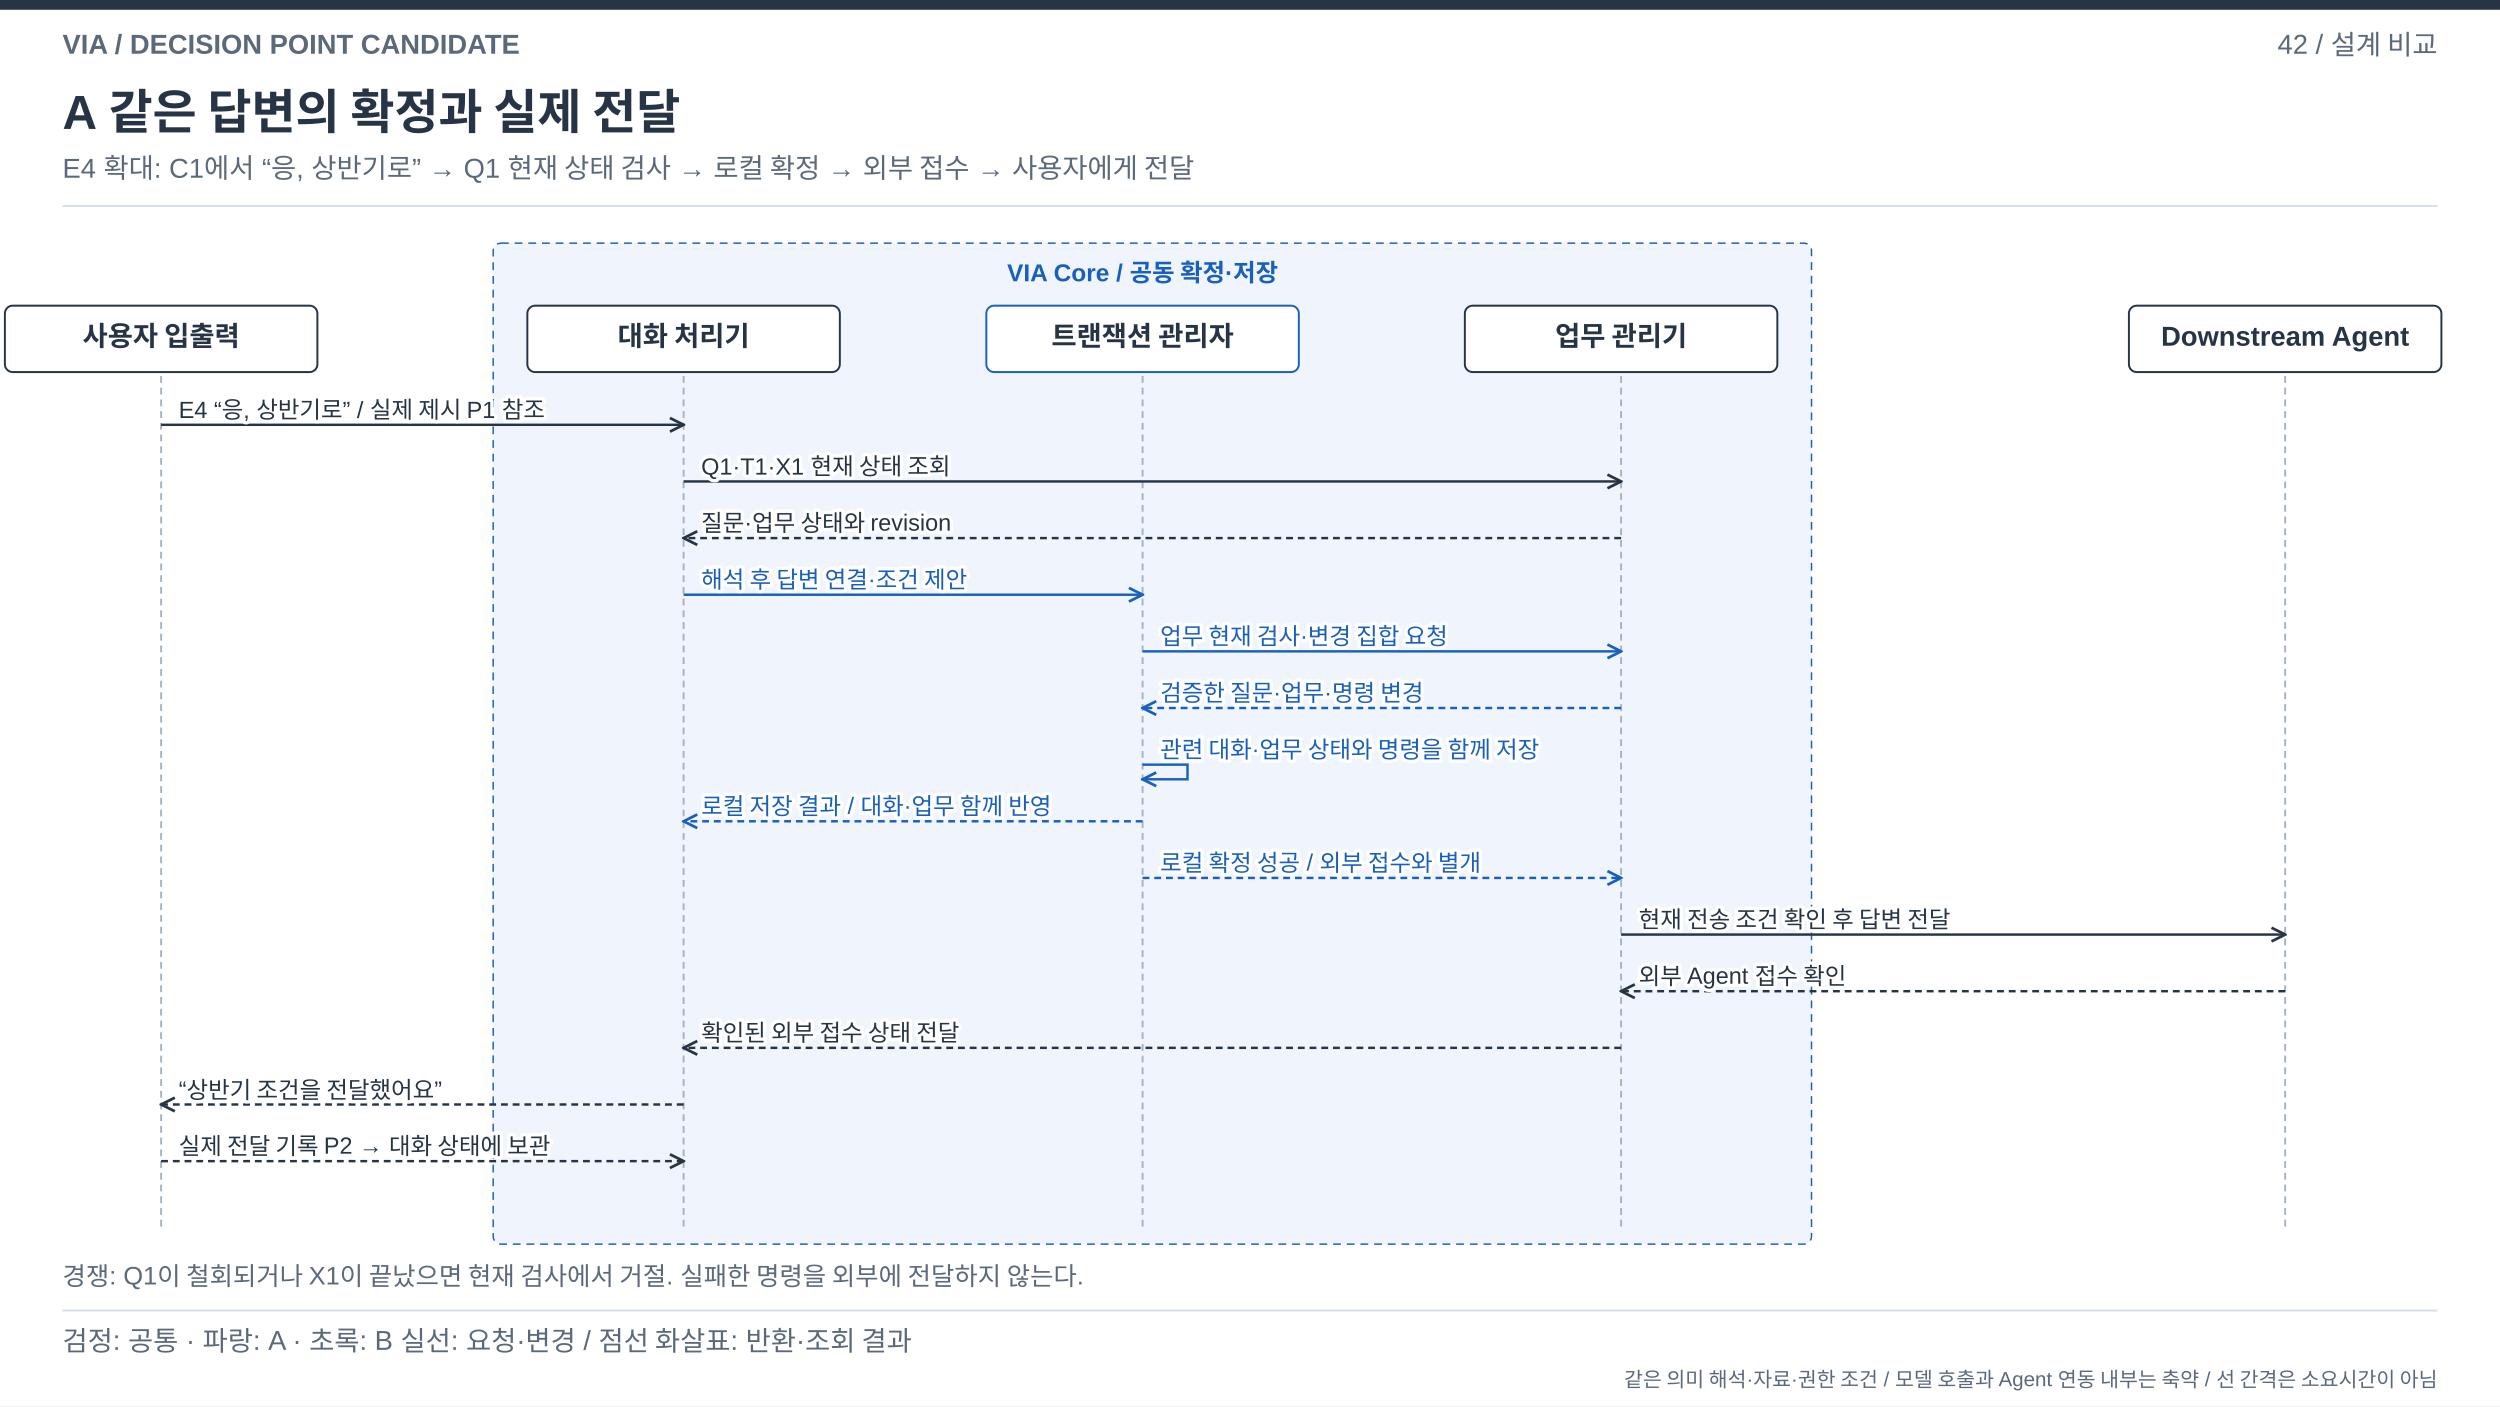
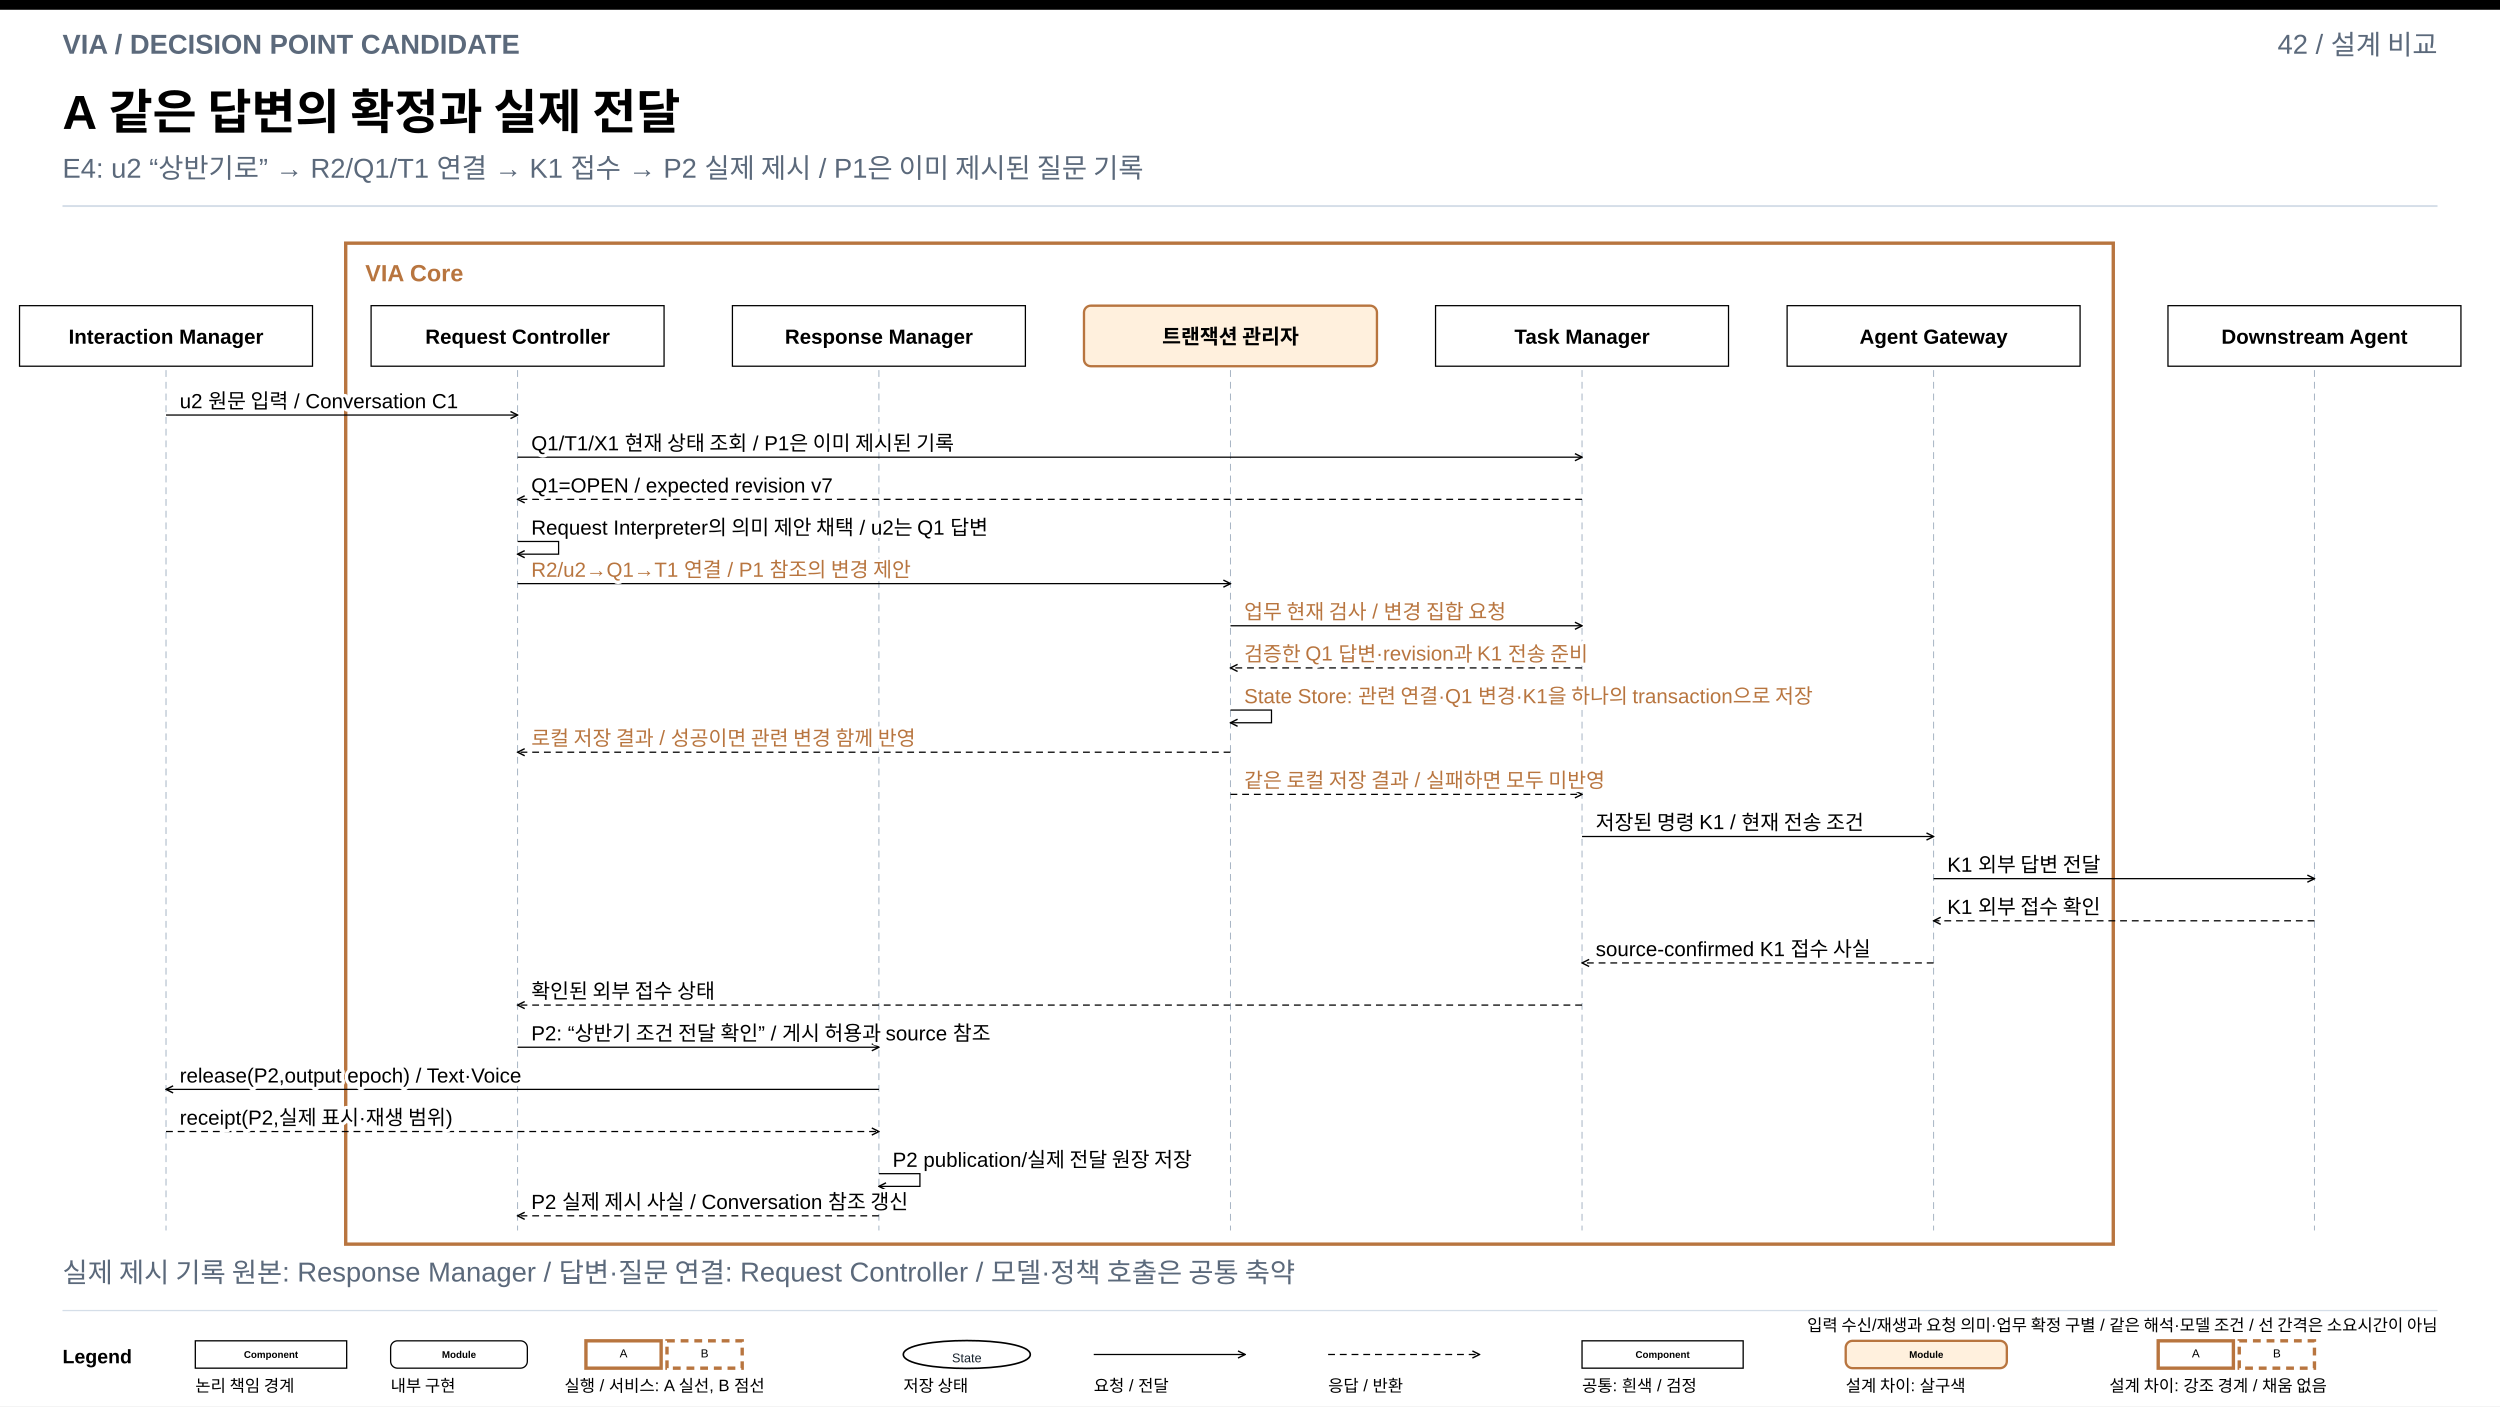
<svg xmlns="http://www.w3.org/2000/svg" width="2560" height="1440" viewBox="0 0 2560 1440" role="img" aria-labelledby="title">
  <defs>
-     <marker id="a263445" viewBox="0 0 10 10" refX="9" refY="5" markerWidth="7" markerHeight="7" orient="auto-start-reverse">
-       <path d="M1 1L9 5L1 9" fill="none" stroke="#263445" stroke-width="1.6" />
+     <marker id="a000000" viewBox="0 0 10 10" refX="9" refY="5" markerWidth="7" markerHeight="7" orient="auto-start-reverse">
+       <path d="M1 1L9 5L1 9" fill="none" stroke="#000000" stroke-width="1.6" />
    </marker>
    <marker id="a195FBD" viewBox="0 0 10 10" refX="9" refY="5" markerWidth="7" markerHeight="7" orient="auto-start-reverse">
      <path d="M1 1L9 5L1 9" fill="none" stroke="#195FBD" stroke-width="1.6" />
    </marker>
    <marker id="a087A53" viewBox="0 0 10 10" refX="9" refY="5" markerWidth="7" markerHeight="7" orient="auto-start-reverse">
      <path d="M1 1L9 5L1 9" fill="none" stroke="#087A53" stroke-width="1.6" />
    </marker>
  </defs>
  <rect width="2560" height="1440" fill="white" />
  <g font-family="Arial, Apple SD Gothic Neo, Malgun Gothic, sans-serif">
-     <rect id="e1" x="0" y="0" width="2560" height="10" rx="0" fill="#263445" stroke="none" stroke-width="1.5" />
-     <rect id="e7" x="505" y="249" width="1350" height="1025" rx="8" fill="#F0F5FD" stroke="#195FBD" stroke-width="1.5" stroke-dasharray="8 6" />
-     <rect id="e9" x="5" y="313" width="320" height="68" rx="8" fill="white" stroke="#263445" stroke-width="2" />
-     <rect id="e12" x="540" y="313" width="320" height="68" rx="8" fill="white" stroke="#263445" stroke-width="2" />
-     <rect id="e15" x="1010" y="313" width="320" height="68" rx="8" fill="white" stroke="#195FBD" stroke-width="2" />
-     <rect id="e18" x="1500" y="313" width="320" height="68" rx="8" fill="white" stroke="#263445" stroke-width="2" />
-     <rect id="e21" x="2180" y="313" width="320" height="68" rx="8" fill="white" stroke="#263445" stroke-width="2" />
+     <rect id="e1" x="0" y="0" width="2560" height="10" rx="0" fill="#000000" stroke="none" stroke-width="1.5" />
+     <rect id="e7" x="354" y="249" width="1810" height="1025" rx="0" fill="white" stroke="#B8753F" stroke-width="3.467" />
+     <rect id="e9" x="20" y="313" width="300" height="62" rx="0" fill="white" stroke="#000000" stroke-width="1.3" />
+     <rect id="e12" x="380" y="313" width="300" height="62" rx="0" fill="white" stroke="#000000" stroke-width="1.3" />
+     <rect id="e15" x="750" y="313" width="300" height="62" rx="0" fill="white" stroke="#000000" stroke-width="1.3" />
+     <rect id="e18" x="1110" y="313" width="300" height="62" rx="7" fill="#FFF0DD" stroke="#B8753F" stroke-width="2.4" />
+     <rect id="e21" x="1470" y="313" width="300" height="62" rx="0" fill="white" stroke="#000000" stroke-width="1.3" />
+     <rect id="e24" x="1830" y="313" width="300" height="62" rx="0" fill="white" stroke="#000000" stroke-width="1.3" />
+     <rect id="e27" x="2220" y="313" width="300" height="62" rx="0" fill="white" stroke="#000000" stroke-width="1.3" />
+     <rect id="e74" x="200" y="1373" width="155" height="28" rx="0" fill="white" stroke="#000000" stroke-width="1.333" />
+     <rect id="e77" x="400" y="1373" width="140" height="28" rx="7" fill="white" stroke="#000000" stroke-width="1.333" />
+     <rect id="e83" x="1620" y="1373" width="165" height="28" rx="0" fill="white" stroke="#000000" stroke-width="1.333" />
+     <rect id="e86" x="1890" y="1373" width="165" height="28" rx="7" fill="#FFF0DD" stroke="#B8753F" stroke-width="2.4" />
+     <rect id="e89" x="600" y="1373" width="77.0" height="28" rx="0" fill="white" stroke="#B8753F" stroke-width="3.467" />
+     <rect id="e91" x="683.0" y="1373" width="77.0" height="28" rx="0" fill="white" stroke="#B8753F" stroke-width="3.467" stroke-dasharray="8 6" />
+     <rect id="e98" x="2210" y="1373" width="77.0" height="28" rx="0" fill="white" stroke="#B8753F" stroke-width="3.467" />
+     <rect id="e100" x="2293.0" y="1373" width="77.0" height="28" rx="0" fill="white" stroke="#B8753F" stroke-width="3.467" stroke-dasharray="8 6" />
    <polyline id="e6" points="64,211 2496,211" fill="none" stroke="#D5DEE8" stroke-width="2" />
-     <polyline id="e11" points="165,385 165,1260" fill="none" stroke="#A5B3C3" stroke-width="2" stroke-dasharray="7 5" />
-     <polyline id="e14" points="700,385 700,1260" fill="none" stroke="#A5B3C3" stroke-width="2" stroke-dasharray="7 5" />
-     <polyline id="e17" points="1170,385 1170,1260" fill="none" stroke="#A5B3C3" stroke-width="2" stroke-dasharray="7 5" />
-     <polyline id="e20" points="1660,385 1660,1260" fill="none" stroke="#A5B3C3" stroke-width="2" stroke-dasharray="7 5" />
-     <polyline id="e23" points="2340,385 2340,1260" fill="none" stroke="#A5B3C3" stroke-width="2" stroke-dasharray="7 5" />
-     <polyline id="e24" points="165,435 700,435" fill="none" stroke="#263445" stroke-width="2.5" marker-end="url(#a263445)" />
-     <polyline id="e26" points="700,493 1660,493" fill="none" stroke="#263445" stroke-width="2.5" marker-end="url(#a263445)" />
-     <polyline id="e28" points="1660,551 700,551" fill="none" stroke="#263445" stroke-width="2.5" stroke-dasharray="7 5" marker-end="url(#a263445)" />
-     <polyline id="e30" points="700,609 1170,609" fill="none" stroke="#195FBD" stroke-width="2.5" marker-end="url(#a195FBD)" />
-     <polyline id="e32" points="1170,667 1660,667" fill="none" stroke="#195FBD" stroke-width="2.5" marker-end="url(#a195FBD)" />
-     <polyline id="e34" points="1660,725 1170,725" fill="none" stroke="#195FBD" stroke-width="2.5" stroke-dasharray="7 5" marker-end="url(#a195FBD)" />
-     <polyline id="e36" points="1170,783 1216,783 1216,798 1170,798" fill="none" stroke="#195FBD" stroke-width="2.5" marker-end="url(#a195FBD)" />
-     <polyline id="e38" points="1170,841 700,841" fill="none" stroke="#195FBD" stroke-width="2.5" stroke-dasharray="7 5" marker-end="url(#a195FBD)" />
-     <polyline id="e40" points="1170,899 1660,899" fill="none" stroke="#195FBD" stroke-width="2.5" stroke-dasharray="7 5" marker-end="url(#a195FBD)" />
-     <polyline id="e42" points="1660,957 2340,957" fill="none" stroke="#263445" stroke-width="2.5" marker-end="url(#a263445)" />
-     <polyline id="e44" points="2340,1015 1660,1015" fill="none" stroke="#263445" stroke-width="2.5" stroke-dasharray="7 5" marker-end="url(#a263445)" />
-     <polyline id="e46" points="1660,1073 700,1073" fill="none" stroke="#263445" stroke-width="2.5" stroke-dasharray="7 5" marker-end="url(#a263445)" />
-     <polyline id="e48" points="700,1131 165,1131" fill="none" stroke="#263445" stroke-width="2.5" stroke-dasharray="7 5" marker-end="url(#a263445)" />
-     <polyline id="e50" points="165,1189 700,1189" fill="none" stroke="#263445" stroke-width="2.5" stroke-dasharray="7 5" marker-end="url(#a263445)" />
-     <polyline id="e53" points="64,1342 2496,1342" fill="none" stroke="#D5DEE8" stroke-width="2" />
+     <polyline id="e11" points="170,379 170,1260" fill="none" stroke="#A5B3C3" stroke-width="1" stroke-dasharray="7 5" />
+     <polyline id="e14" points="530,379 530,1260" fill="none" stroke="#A5B3C3" stroke-width="1" stroke-dasharray="7 5" />
+     <polyline id="e17" points="900,379 900,1260" fill="none" stroke="#A5B3C3" stroke-width="1" stroke-dasharray="7 5" />
+     <polyline id="e20" points="1260,379 1260,1260" fill="none" stroke="#A5B3C3" stroke-width="1" stroke-dasharray="7 5" />
+     <polyline id="e23" points="1620,379 1620,1260" fill="none" stroke="#A5B3C3" stroke-width="1" stroke-dasharray="7 5" />
+     <polyline id="e26" points="1980,379 1980,1260" fill="none" stroke="#A5B3C3" stroke-width="1" stroke-dasharray="7 5" />
+     <polyline id="e29" points="2370,379 2370,1260" fill="none" stroke="#A5B3C3" stroke-width="1" stroke-dasharray="7 5" />
+     <polyline id="e30" points="170,425.0 530,425.0" fill="none" stroke="#000000" stroke-width="1.3" marker-end="url(#a000000)" />
+     <polyline id="e32" points="530,468.158 1620,468.158" fill="none" stroke="#000000" stroke-width="1.3" marker-end="url(#a000000)" />
+     <polyline id="e34" points="1620,511.316 530,511.316" fill="none" stroke="#000000" stroke-width="1.3" stroke-dasharray="7 5" marker-end="url(#a000000)" />
+     <polyline id="e36" points="530,554.474 572,554.474 572,567.474 530,567.474" fill="none" stroke="#000000" stroke-width="1.3" marker-end="url(#a000000)" />
+     <polyline id="e38" points="530,597.632 1260,597.632" fill="none" stroke="#000000" stroke-width="1.3" marker-end="url(#a000000)" />
+     <polyline id="e40" points="1260,640.789 1620,640.789" fill="none" stroke="#000000" stroke-width="1.3" marker-end="url(#a000000)" />
+     <polyline id="e42" points="1620,683.947 1260,683.947" fill="none" stroke="#000000" stroke-width="1.3" stroke-dasharray="7 5" marker-end="url(#a000000)" />
+     <polyline id="e44" points="1260,727.105 1302,727.105 1302,740.105 1260,740.105" fill="none" stroke="#000000" stroke-width="1.3" marker-end="url(#a000000)" />
+     <polyline id="e46" points="1260,770.263 530,770.263" fill="none" stroke="#000000" stroke-width="1.3" stroke-dasharray="7 5" marker-end="url(#a000000)" />
+     <polyline id="e48" points="1260,813.421 1620,813.421" fill="none" stroke="#000000" stroke-width="1.3" stroke-dasharray="7 5" marker-end="url(#a000000)" />
+     <polyline id="e50" points="1620,856.579 1980,856.579" fill="none" stroke="#000000" stroke-width="1.3" marker-end="url(#a000000)" />
+     <polyline id="e52" points="1980,899.737 2370,899.737" fill="none" stroke="#000000" stroke-width="1.3" marker-end="url(#a000000)" />
+     <polyline id="e54" points="2370,942.895 1980,942.895" fill="none" stroke="#000000" stroke-width="1.3" stroke-dasharray="7 5" marker-end="url(#a000000)" />
+     <polyline id="e56" points="1980,986.053 1620,986.053" fill="none" stroke="#000000" stroke-width="1.3" stroke-dasharray="7 5" marker-end="url(#a000000)" />
+     <polyline id="e58" points="1620,1029.211 530,1029.211" fill="none" stroke="#000000" stroke-width="1.3" stroke-dasharray="7 5" marker-end="url(#a000000)" />
+     <polyline id="e60" points="530,1072.368 900,1072.368" fill="none" stroke="#000000" stroke-width="1.3" marker-end="url(#a000000)" />
+     <polyline id="e62" points="900,1115.526 170,1115.526" fill="none" stroke="#000000" stroke-width="1.3" marker-end="url(#a000000)" />
+     <polyline id="e64" points="170,1158.684 900,1158.684" fill="none" stroke="#000000" stroke-width="1.3" stroke-dasharray="7 5" marker-end="url(#a000000)" />
+     <polyline id="e66" points="900,1201.842 942,1201.842 942,1214.842 900,1214.842" fill="none" stroke="#000000" stroke-width="1.3" marker-end="url(#a000000)" />
+     <polyline id="e68" points="900,1245.0 530,1245.0" fill="none" stroke="#000000" stroke-width="1.3" stroke-dasharray="7 5" marker-end="url(#a000000)" />
+     <polyline id="e71" points="64,1342 2496,1342" fill="none" stroke="#D5DEE8" stroke-width="1.3" />
+     <polyline id="e94" points="1120,1387 1275,1387" fill="none" stroke="#000000" stroke-width="1.3" marker-end="url(#a000000)" />
+     <polyline id="e96" points="1360,1387 1515,1387" fill="none" stroke="#000000" stroke-width="1.3" stroke-dasharray="7 5" marker-end="url(#a000000)" />
+     <g id="e80" data-node="true" data-x="925" data-y="1373" data-w="130" data-h="28">
+       <path d="M925 1387C925 1368 1055 1368 1055 1387V1387C1055 1406 925 1406 925 1387Z M925 1387C925 1406 1055 1406 1055 1387" fill="white" stroke="#000000" stroke-width="1.7" />
+     </g>
    <g id="e2">
      <text x="64" y="55.0" text-anchor="start" font-size="28" font-weight="700" fill="#5B697B">VIA / DECISION POINT CANDIDATE</text>
    </g>
    <g id="e3">
      <text x="2496" y="55.0" text-anchor="end" font-size="28" font-weight="400" fill="#5B697B">42  /  설계 비교</text>
    </g>
    <g id="e4">
-       <text x="64" y="132.0" text-anchor="start" font-size="49" font-weight="700" fill="#263445">A  같은 답변의 확정과 실제 전달</text>
+       <text x="64" y="132.0" text-anchor="start" font-size="49" font-weight="700" fill="#000000">A 같은 답변의 확정과 실제 전달</text>
    </g>
    <g id="e5">
-       <text x="64" y="182.0" text-anchor="start" font-size="28" font-weight="400" fill="#5B697B">E4 확대: C1에서 “응, 상반기로” → Q1 현재 상태 검사 → 로컬 확정 → 외부 접수 → 사용자에게 전달</text>
+       <text x="64" y="182.0" text-anchor="start" font-size="28" font-weight="400" fill="#5B697B">E4: u2 “상반기로” → R2/Q1/T1 연결 → K1 접수 → P2 실제 제시 / P1은 이미 제시된 질문 기록</text>
    </g>
    <g id="e8">
-       <text x="1170" y="288.0" text-anchor="middle" font-size="25" font-weight="700" fill="#195FBD">VIA Core / 공동 확정·저장</text>
+       <text x="374" y="288.0" text-anchor="start" font-size="24" font-weight="700" fill="#B8753F">VIA Core</text>
    </g>
    <g id="e10">
-       <text x="165" y="354.0" text-anchor="middle" font-size="28" font-weight="700" fill="#263445">사용자 입출력</text>
+       <text x="170" y="352.0" text-anchor="middle" font-size="21" font-weight="700" fill="#000000">Interaction Manager</text>
    </g>
    <g id="e13">
-       <text x="700" y="354.0" text-anchor="middle" font-size="28" font-weight="700" fill="#263445">대화 처리기</text>
+       <text x="530" y="352.0" text-anchor="middle" font-size="21" font-weight="700" fill="#000000">Request Controller</text>
    </g>
    <g id="e16">
-       <text x="1170" y="354.0" text-anchor="middle" font-size="28" font-weight="700" fill="#263445">트랜잭션 관리자</text>
+       <text x="900" y="352.0" text-anchor="middle" font-size="21" font-weight="700" fill="#000000">Response Manager</text>
    </g>
    <g id="e19">
-       <text x="1660" y="354.0" text-anchor="middle" font-size="28" font-weight="700" fill="#263445">업무 관리기</text>
+       <text x="1260" y="352.0" text-anchor="middle" font-size="21" font-weight="700" fill="#000000">트랜잭션 관리자</text>
    </g>
    <g id="e22">
-       <text x="2340" y="354.0" text-anchor="middle" font-size="28" font-weight="700" fill="#263445">Downstream Agent</text>
-     </g>
-     <g id="e25" paint-order="stroke" stroke="white" stroke-width="7" stroke-linejoin="round">
-       <text x="183" y="428.0" text-anchor="start" font-size="24" font-weight="400" fill="#263445">E4  “응, 상반기로” / 실제 제시 P1 참조</text>
-     </g>
-     <g id="e27" paint-order="stroke" stroke="white" stroke-width="7" stroke-linejoin="round">
-       <text x="718" y="486.0" text-anchor="start" font-size="24" font-weight="400" fill="#263445">Q1·T1·X1 현재 상태 조회</text>
-     </g>
-     <g id="e29" paint-order="stroke" stroke="white" stroke-width="7" stroke-linejoin="round">
-       <text x="718" y="544.0" text-anchor="start" font-size="24" font-weight="400" fill="#263445">질문·업무 상태와 revision</text>
+       <text x="1620" y="352.0" text-anchor="middle" font-size="21" font-weight="700" fill="#000000">Task Manager</text>
+     </g>
+     <g id="e25">
+       <text x="1980" y="352.0" text-anchor="middle" font-size="21" font-weight="700" fill="#000000">Agent Gateway</text>
+     </g>
+     <g id="e28">
+       <text x="2370" y="352.0" text-anchor="middle" font-size="21" font-weight="700" fill="#000000">Downstream Agent</text>
    </g>
    <g id="e31" paint-order="stroke" stroke="white" stroke-width="7" stroke-linejoin="round">
-       <text x="718" y="602.0" text-anchor="start" font-size="24" font-weight="400" fill="#195FBD">해석 후 답변 연결·조건 제안</text>
+       <text x="184" y="418.0" text-anchor="start" font-size="21" font-weight="400" fill="#000000">u2 원문 입력 / Conversation C1</text>
    </g>
    <g id="e33" paint-order="stroke" stroke="white" stroke-width="7" stroke-linejoin="round">
-       <text x="1188" y="660.0" text-anchor="start" font-size="24" font-weight="400" fill="#195FBD">업무 현재 검사·변경 집합 요청</text>
+       <text x="544" y="461.158" text-anchor="start" font-size="21" font-weight="400" fill="#000000">Q1/T1/X1 현재 상태 조회 / P1은 이미 제시된 기록</text>
    </g>
    <g id="e35" paint-order="stroke" stroke="white" stroke-width="7" stroke-linejoin="round">
-       <text x="1188" y="718.0" text-anchor="start" font-size="24" font-weight="400" fill="#195FBD">검증한 질문·업무·명령 변경</text>
+       <text x="544" y="504.316" text-anchor="start" font-size="21" font-weight="400" fill="#000000">Q1=OPEN / expected revision v7</text>
    </g>
    <g id="e37" paint-order="stroke" stroke="white" stroke-width="7" stroke-linejoin="round">
-       <text x="1188" y="776.0" text-anchor="start" font-size="24" font-weight="400" fill="#195FBD">관련 대화·업무 상태와 명령을 함께 저장</text>
+       <text x="544" y="547.474" text-anchor="start" font-size="21" font-weight="400" fill="#000000">Request Interpreter의 의미 제안 채택 / u2는 Q1 답변</text>
    </g>
    <g id="e39" paint-order="stroke" stroke="white" stroke-width="7" stroke-linejoin="round">
-       <text x="718" y="834.0" text-anchor="start" font-size="24" font-weight="400" fill="#195FBD">로컬 저장 결과 / 대화·업무 함께 반영</text>
+       <text x="544" y="590.632" text-anchor="start" font-size="21" font-weight="400" fill="#B8753F">R2/u2→Q1→T1 연결 / P1 참조의 변경 제안</text>
    </g>
    <g id="e41" paint-order="stroke" stroke="white" stroke-width="7" stroke-linejoin="round">
-       <text x="1188" y="892.0" text-anchor="start" font-size="24" font-weight="400" fill="#195FBD">로컬 확정 성공 / 외부 접수와 별개</text>
+       <text x="1274" y="633.789" text-anchor="start" font-size="21" font-weight="400" fill="#B8753F">업무 현재 검사 / 변경 집합 요청</text>
    </g>
    <g id="e43" paint-order="stroke" stroke="white" stroke-width="7" stroke-linejoin="round">
-       <text x="1678" y="950.0" text-anchor="start" font-size="24" font-weight="400" fill="#263445">현재 전송 조건 확인 후 답변 전달</text>
+       <text x="1274" y="676.947" text-anchor="start" font-size="21" font-weight="400" fill="#B8753F">검증한 Q1 답변·revision과 K1 전송 준비</text>
    </g>
    <g id="e45" paint-order="stroke" stroke="white" stroke-width="7" stroke-linejoin="round">
-       <text x="1678" y="1008.0" text-anchor="start" font-size="24" font-weight="400" fill="#263445">외부 Agent 접수 확인</text>
+       <text x="1274" y="720.105" text-anchor="start" font-size="21" font-weight="400" fill="#B8753F">State Store: 관련 연결·Q1 변경·K1을 하나의 transaction으로 저장</text>
    </g>
    <g id="e47" paint-order="stroke" stroke="white" stroke-width="7" stroke-linejoin="round">
-       <text x="718" y="1066.0" text-anchor="start" font-size="24" font-weight="400" fill="#263445">확인된 외부 접수 상태 전달</text>
+       <text x="544" y="763.263" text-anchor="start" font-size="21" font-weight="400" fill="#B8753F">로컬 저장 결과 / 성공이면 관련 변경 함께 반영</text>
    </g>
    <g id="e49" paint-order="stroke" stroke="white" stroke-width="7" stroke-linejoin="round">
-       <text x="183" y="1124.0" text-anchor="start" font-size="24" font-weight="400" fill="#263445">“상반기 조건을 전달했어요”</text>
+       <text x="1274" y="806.421" text-anchor="start" font-size="21" font-weight="400" fill="#B8753F">같은 로컬 저장 결과 / 실패하면 모두 미반영</text>
    </g>
    <g id="e51" paint-order="stroke" stroke="white" stroke-width="7" stroke-linejoin="round">
-       <text x="183" y="1182.0" text-anchor="start" font-size="24" font-weight="400" fill="#263445">실제 전달 기록 P2 → 대화 상태에 보관</text>
-     </g>
-     <g id="e52">
-       <text x="64" y="1316.0" text-anchor="start" font-size="26" font-weight="400" fill="#5B697B">경쟁: Q1이 철회되거나 X1이 끝났으면 현재 검사에서 거절. 실패한 명령을 외부에 전달하지 않는다.</text>
-     </g>
-     <g id="e54">
-       <text x="64" y="1383.0" text-anchor="start" font-size="28" font-weight="400" fill="#5B697B">검정: 공통  ·  파랑: A  ·  초록: B     실선: 요청·변경  /  점선 화살표: 반환·조회 결과</text>
-     </g>
-     <g id="e55">
-       <text x="2496" y="1420.0" text-anchor="end" font-size="21" font-weight="400" fill="#5B697B">같은 의미 해석·자료·권한 조건 / 모델 호출과 Agent 연동 내부는 축약 / 선 간격은 소요시간이 아님</text>
+       <text x="1634" y="849.579" text-anchor="start" font-size="21" font-weight="400" fill="#000000">저장된 명령 K1 / 현재 전송 조건</text>
+     </g>
+     <g id="e53" paint-order="stroke" stroke="white" stroke-width="7" stroke-linejoin="round">
+       <text x="1994" y="892.737" text-anchor="start" font-size="21" font-weight="400" fill="#000000">K1 외부 답변 전달</text>
+     </g>
+     <g id="e55" paint-order="stroke" stroke="white" stroke-width="7" stroke-linejoin="round">
+       <text x="1994" y="935.895" text-anchor="start" font-size="21" font-weight="400" fill="#000000">K1 외부 접수 확인</text>
+     </g>
+     <g id="e57" paint-order="stroke" stroke="white" stroke-width="7" stroke-linejoin="round">
+       <text x="1634" y="979.053" text-anchor="start" font-size="21" font-weight="400" fill="#000000">source-confirmed K1 접수 사실</text>
+     </g>
+     <g id="e59" paint-order="stroke" stroke="white" stroke-width="7" stroke-linejoin="round">
+       <text x="544" y="1022.211" text-anchor="start" font-size="21" font-weight="400" fill="#000000">확인된 외부 접수 상태</text>
+     </g>
+     <g id="e61" paint-order="stroke" stroke="white" stroke-width="7" stroke-linejoin="round">
+       <text x="544" y="1065.368" text-anchor="start" font-size="21" font-weight="400" fill="#000000">P2: “상반기 조건 전달 확인” / 게시 허용과 source 참조</text>
+     </g>
+     <g id="e63" paint-order="stroke" stroke="white" stroke-width="7" stroke-linejoin="round">
+       <text x="184" y="1108.526" text-anchor="start" font-size="21" font-weight="400" fill="#000000">release(P2,output epoch) / Text·Voice</text>
+     </g>
+     <g id="e65" paint-order="stroke" stroke="white" stroke-width="7" stroke-linejoin="round">
+       <text x="184" y="1151.684" text-anchor="start" font-size="21" font-weight="400" fill="#000000">receipt(P2,실제 표시·재생 범위)</text>
+     </g>
+     <g id="e67" paint-order="stroke" stroke="white" stroke-width="7" stroke-linejoin="round">
+       <text x="914" y="1194.842" text-anchor="start" font-size="21" font-weight="400" fill="#000000">P2 publication/실제 전달 원장 저장</text>
+     </g>
+     <g id="e69" paint-order="stroke" stroke="white" stroke-width="7" stroke-linejoin="round">
+       <text x="544" y="1238.0" text-anchor="start" font-size="21" font-weight="400" fill="#000000">P2 실제 제시 사실 / Conversation 참조 갱신</text>
+     </g>
+     <g id="e70">
+       <text x="64" y="1313.0" text-anchor="start" font-size="28" font-weight="400" fill="#5B697B">실제 제시 기록 원본: Response Manager / 답변·질문 연결: Request Controller / 모델·정책 호출은 공통 축약</text>
+     </g>
+     <g id="e72">
+       <text x="2496" y="1363.0" text-anchor="end" font-size="17" font-weight="400" fill="#000000">입력 수신/재생과 요청 의미·업무 확정 구별 / 같은 해석·모델 조건 / 선 간격은 소요시간이 아님</text>
+     </g>
+     <g id="e73">
+       <text x="64" y="1396.0" text-anchor="start" font-size="20" font-weight="700" fill="#000000">Legend</text>
+     </g>
+     <g id="e75">
+       <text x="277.5" y="1390.5" text-anchor="middle" font-size="10" font-weight="700" fill="#000000">Component</text>
+     </g>
+     <g id="e76">
+       <text x="200" y="1425.0" text-anchor="start" font-size="17" font-weight="400" fill="#000000">논리 책임 경계</text>
+     </g>
+     <g id="e78">
+       <text x="470.0" y="1390.5" text-anchor="middle" font-size="10" font-weight="700" fill="#000000">Module</text>
+     </g>
+     <g id="e79">
+       <text x="400" y="1425.0" text-anchor="start" font-size="17" font-weight="400" fill="#000000">내부 구현</text>
+     </g>
+     <g id="e81">
+       <text x="990.0" y="1395.0" text-anchor="middle" font-size="13" font-weight="400" fill="#18232E">State</text>
+     </g>
+     <g id="e82">
+       <text x="925" y="1425.0" text-anchor="start" font-size="17" font-weight="400" fill="#000000">저장 상태</text>
+     </g>
+     <g id="e84">
+       <text x="1702.5" y="1390.5" text-anchor="middle" font-size="10" font-weight="700" fill="#000000">Component</text>
+     </g>
+     <g id="e85">
+       <text x="1620" y="1425.0" text-anchor="start" font-size="17" font-weight="400" fill="#000000">공통: 흰색 / 검정</text>
+     </g>
+     <g id="e87">
+       <text x="1972.5" y="1390.5" text-anchor="middle" font-size="10" font-weight="700" fill="#000000">Module</text>
+     </g>
+     <g id="e88">
+       <text x="1890" y="1425.0" text-anchor="start" font-size="17" font-weight="400" fill="#000000">설계 차이: 살구색</text>
+     </g>
+     <g id="e90">
+       <text x="638.5" y="1390.0" text-anchor="middle" font-size="12" font-weight="400" fill="#000000">A</text>
+     </g>
+     <g id="e92">
+       <text x="721.5" y="1390.0" text-anchor="middle" font-size="12" font-weight="400" fill="#000000">B</text>
+     </g>
+     <g id="e93">
+       <text x="578" y="1425.0" text-anchor="start" font-size="17" font-weight="400" fill="#000000">실행 / 서비스: A 실선, B 점선</text>
+     </g>
+     <g id="e95">
+       <text x="1120" y="1425.0" text-anchor="start" font-size="17" font-weight="400" fill="#000000">요청 / 전달</text>
+     </g>
+     <g id="e97">
+       <text x="1360" y="1425.0" text-anchor="start" font-size="17" font-weight="400" fill="#000000">응답 / 반환</text>
+     </g>
+     <g id="e99">
+       <text x="2248.5" y="1390.0" text-anchor="middle" font-size="12" font-weight="400" fill="#000000">A</text>
+     </g>
+     <g id="e101">
+       <text x="2331.5" y="1390.0" text-anchor="middle" font-size="12" font-weight="400" fill="#000000">B</text>
+     </g>
+     <g id="e102">
+       <text x="2160" y="1425.0" text-anchor="start" font-size="17" font-weight="400" fill="#000000">설계 차이: 강조 경계 / 채움 없음</text>
    </g>
  </g>
</svg>
